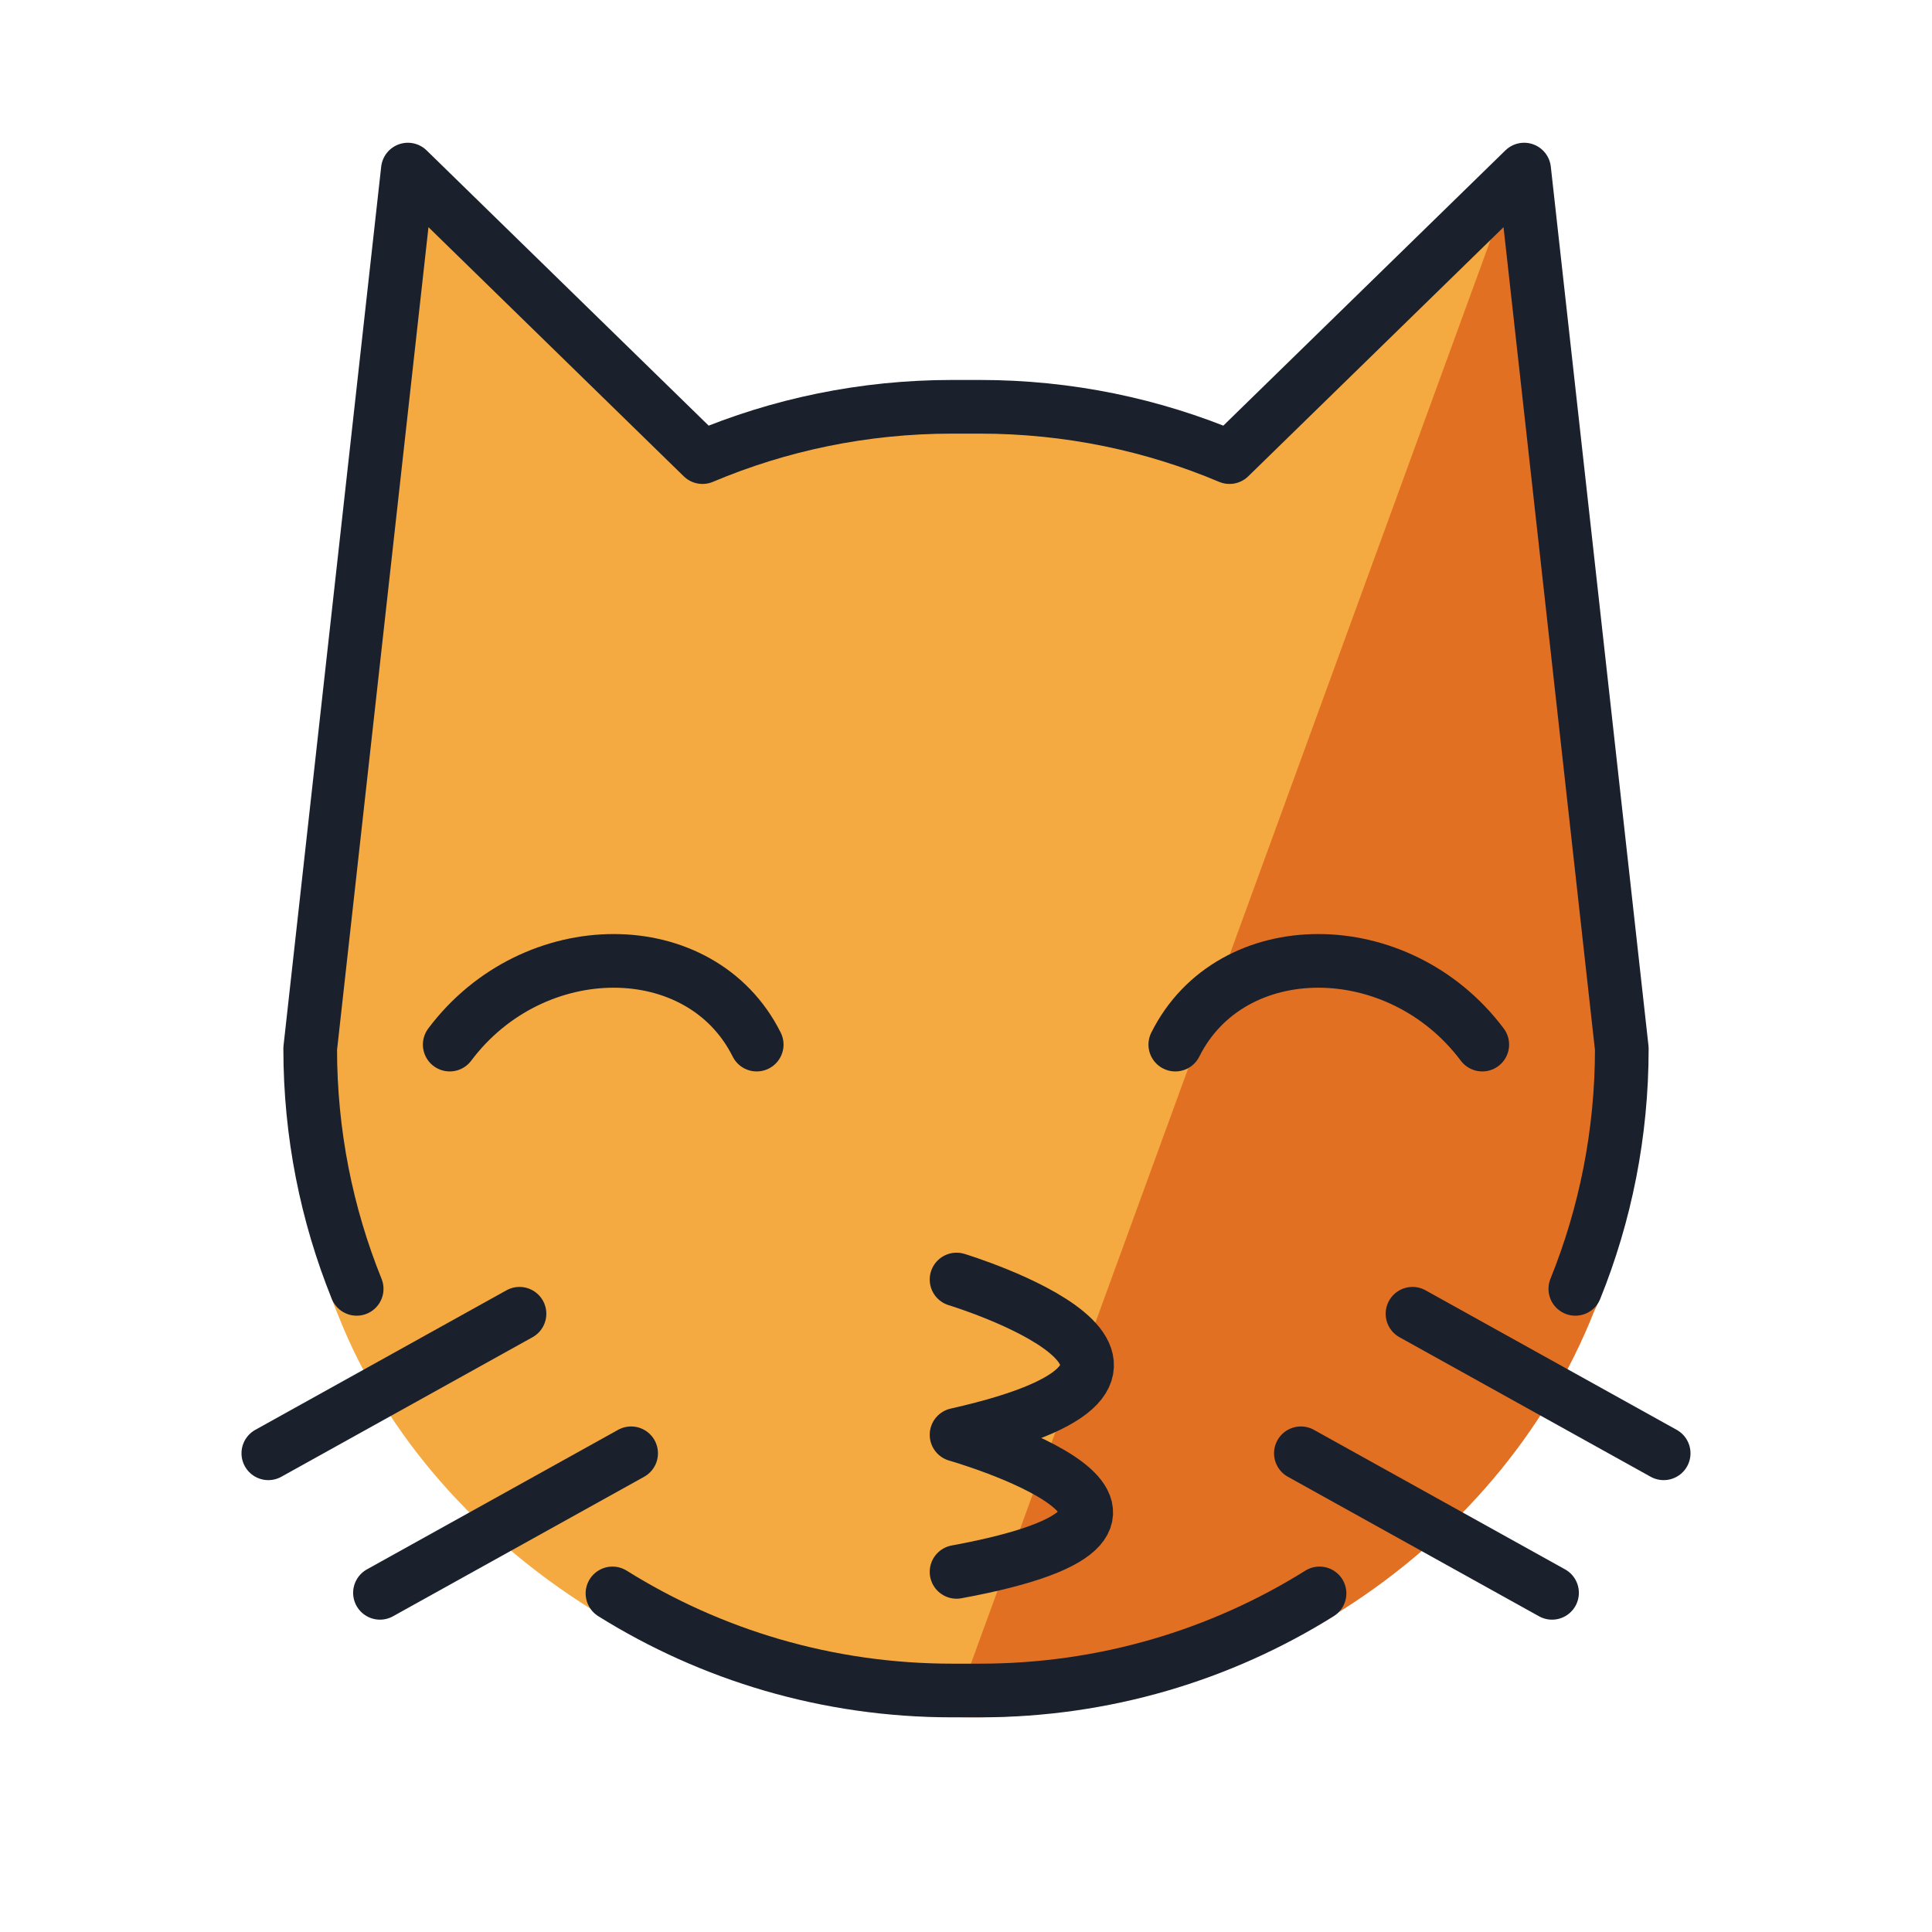
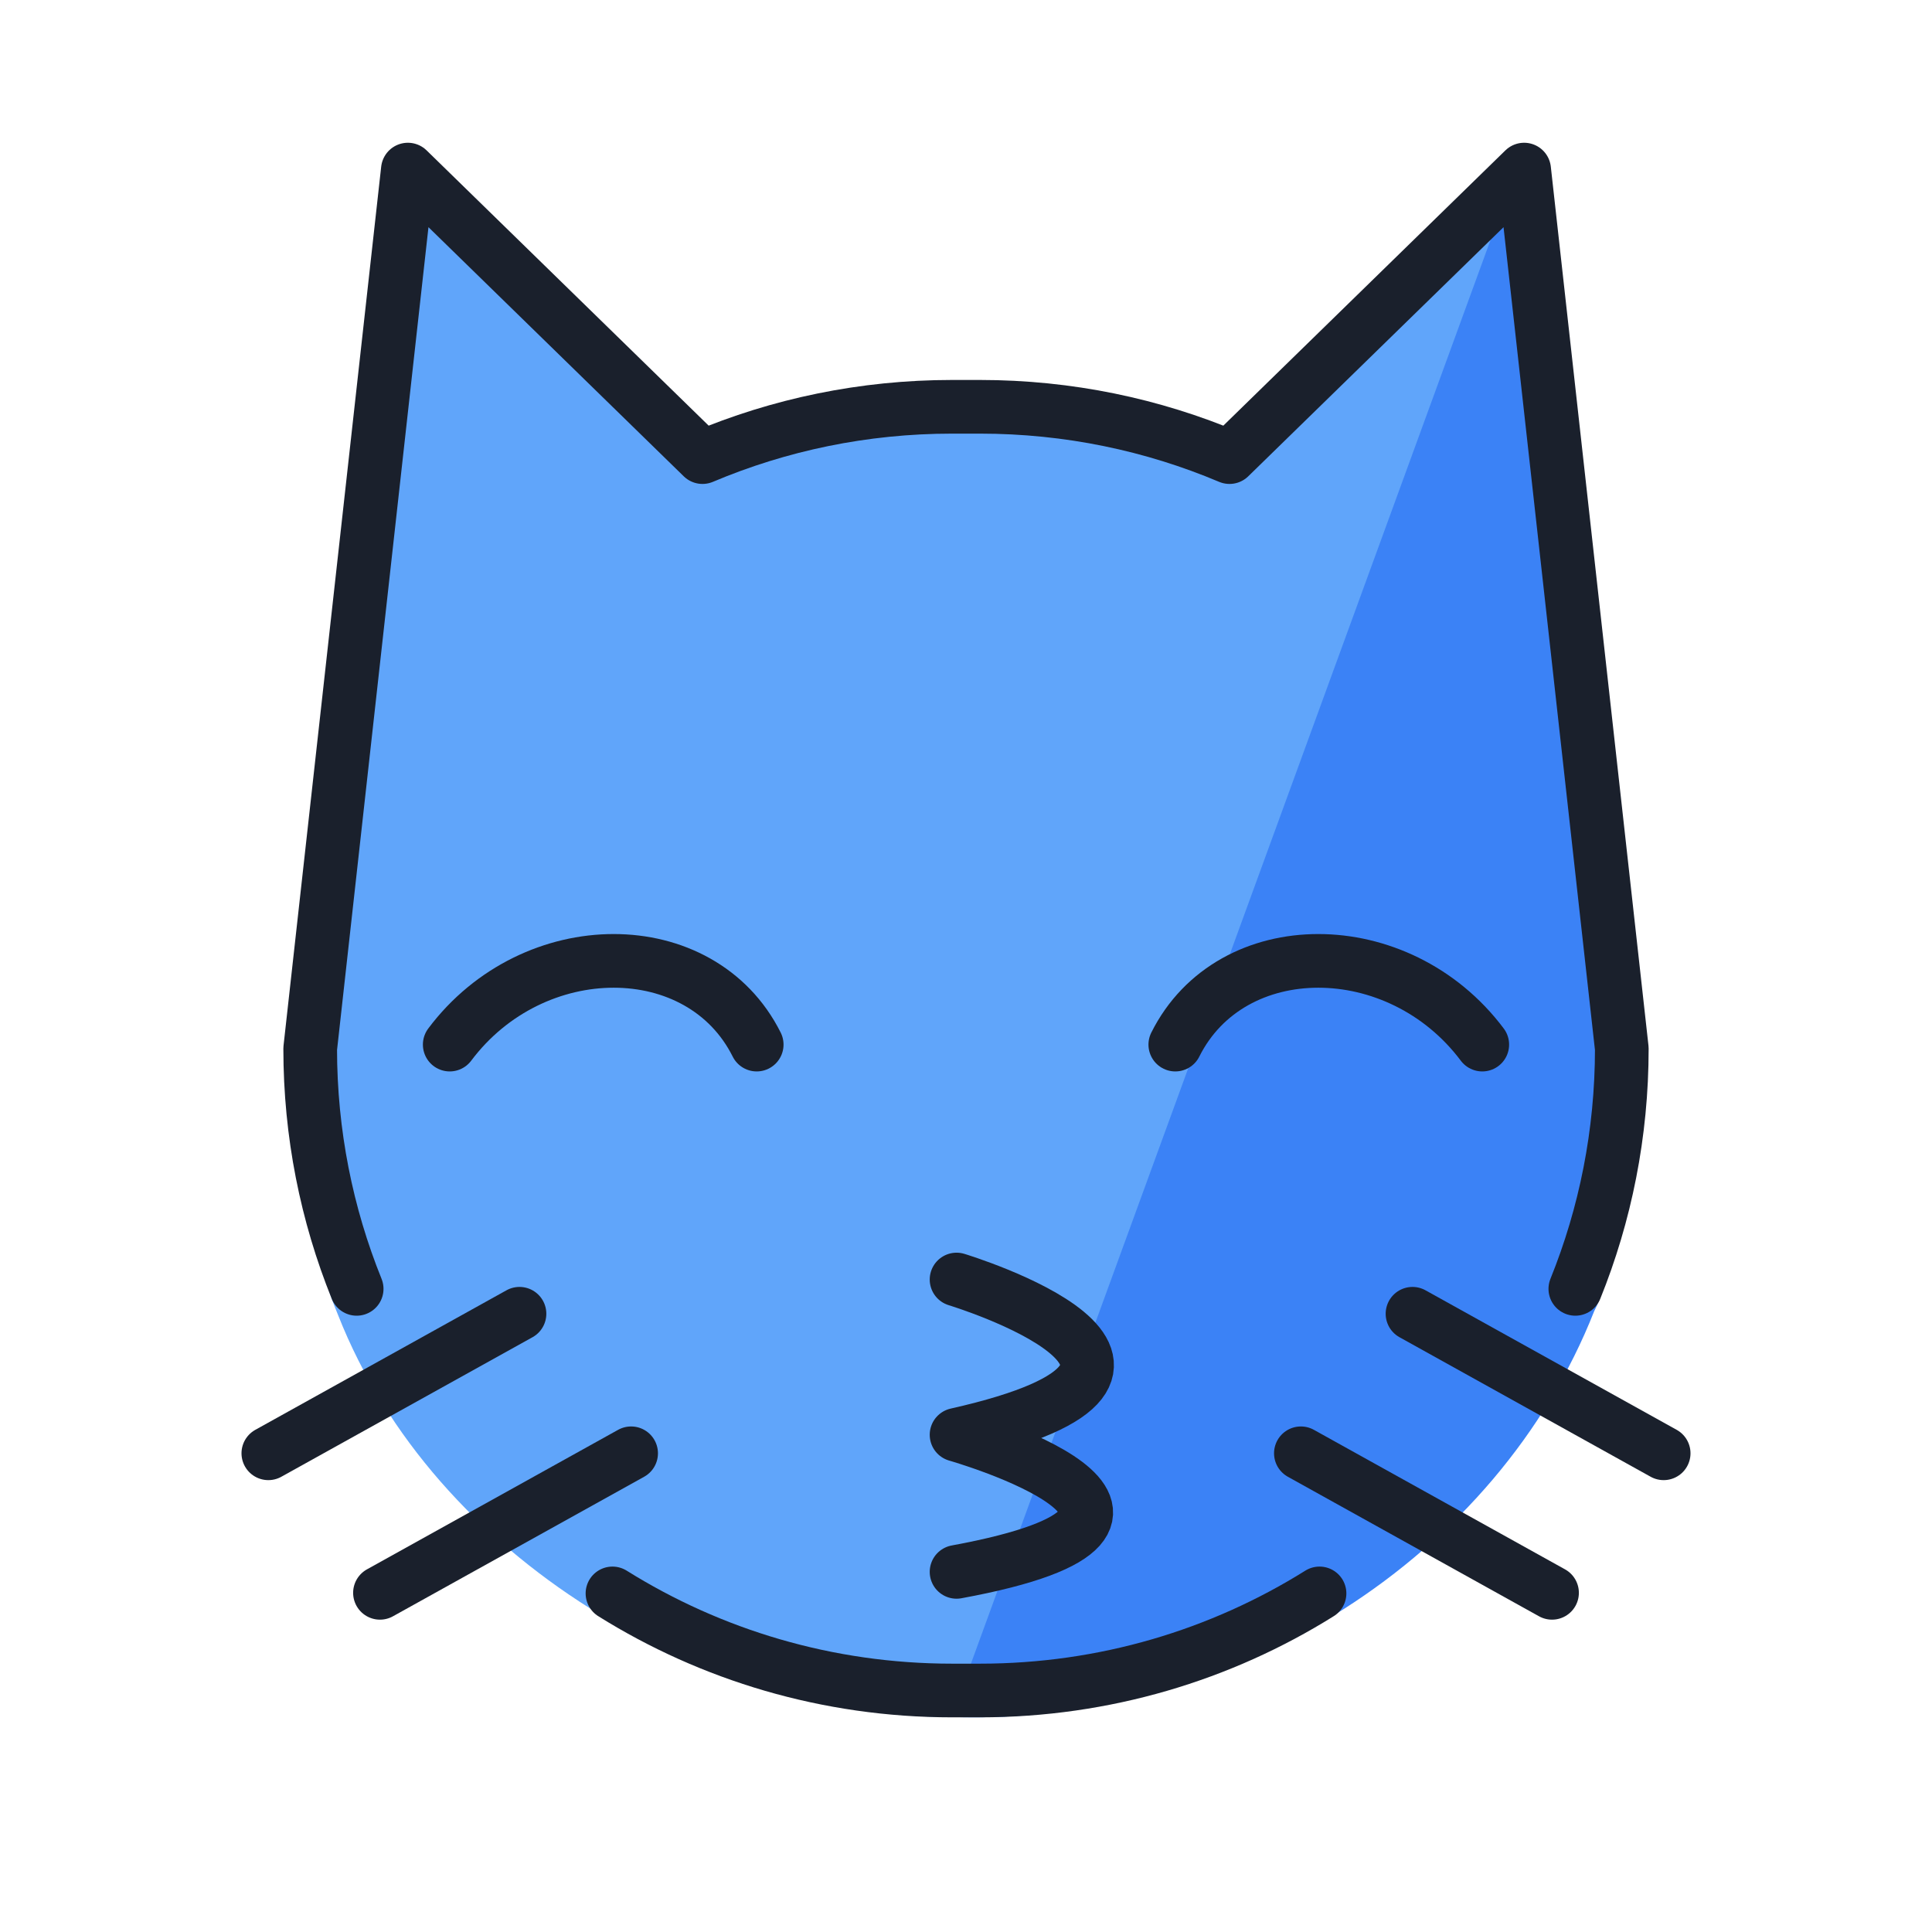
<svg xmlns="http://www.w3.org/2000/svg" id="emoji" viewBox="0 0 72 72">
  <g id="color">
-     <path fill="#F4AA41" d="M58.666,48.832c-3.598,9.117-12.631,15.155-23.207,15.155c-9.117,0-19.256-5.848-22.854-14.964 l-0.126-0.313c-1.141-2.86-0.957-6.36-0.957-9.632L15.188,6.706l10.228,10.08 c2.923-1.248,6.137-1.939,9.51-1.939H35.99c3.373,0,6.588,0.691,9.51,1.939L56.728,5.706l3.722,33.876 c0,3.272-0.628,6.397-1.771,9.257" />
-     <path fill="#E27022" d="M35.458,63.987c10.609,0.343,20.354-6.004,23.952-15.121l0.111-0.231 c1.141-2.86,0.958-6.896,0.958-10.169l-3.75-32.76" />
+     <path fill="#60A5FA" d="M58.666,48.832c-3.598,9.117-12.631,15.155-23.207,15.155c-9.117,0-19.256-5.848-22.854-14.964 l-0.126-0.313c-1.141-2.86-0.957-6.36-0.957-9.632L15.188,6.706l10.228,10.08 c2.923-1.248,6.137-1.939,9.51-1.939H35.99c3.373,0,6.588,0.691,9.51,1.939L56.728,5.706l3.722,33.876 c0,3.272-0.628,6.397-1.771,9.257" />
+     <path fill="#3B82F6" d="M35.458,63.987c10.609,0.343,20.354-6.004,23.952-15.121l0.111-0.231 c1.141-2.86,0.958-6.896,0.958-10.169l-3.75-32.76" />
  </g>
  <g id="hair" />
  <g id="skin" />
  <g id="skin-shadow" />
  <g id="line">
    <line x1="62" x2="52.64" y1="54.16" y2="48.96" fill="none" stroke="#1A202C" stroke-linecap="round" stroke-linejoin="round" stroke-miterlimit="10" stroke-width="2" />
    <line x1="57.84" x2="48.48" y1="59.36" y2="54.16" fill="none" stroke="#1A202C" stroke-linecap="round" stroke-linejoin="round" stroke-miterlimit="10" stroke-width="2" />
    <path fill="none" stroke="#1A202C" stroke-linecap="round" stroke-linejoin="round" stroke-miterlimit="10" stroke-width="2" d="M13.292,48.032c-1.117-2.765-1.732-5.787-1.732-8.952L15.2,6.32l10.98,10.715c2.858-1.207,6.001-1.875,9.3-1.875 h1.04c3.299,0,6.442,0.668,9.3,1.875L56.8,6.32l3.64,32.76c0,3.165-0.614,6.186-1.732,8.952" />
    <path fill="none" stroke="#1A202C" stroke-linecap="round" stroke-linejoin="round" stroke-miterlimit="10" stroke-width="2" d="M22.825,59.382C26.497,61.676,30.834,63,35.48,63h1.04c4.646,0,8.985-1.324,12.655-3.618" />
    <line x1="10" x2="19.36" y1="54.16" y2="48.96" fill="none" stroke="#1A202C" stroke-linecap="round" stroke-linejoin="round" stroke-miterlimit="10" stroke-width="2" />
    <line x1="14.16" x2="23.52" y1="59.36" y2="54.16" fill="none" stroke="#1A202C" stroke-linecap="round" stroke-linejoin="round" stroke-miterlimit="10" stroke-width="2" />
    <path fill="none" stroke="#1A202C" stroke-linecap="round" stroke-linejoin="round" stroke-miterlimit="10" stroke-width="2" d="M55.24,38.929c-3.12-4.16-9.36-4.16-11.44,0" />
    <path fill="none" stroke="#1A202C" stroke-linecap="round" stroke-linejoin="round" stroke-miterlimit="10" stroke-width="2" d="M16.76,38.929c3.12-4.16,9.36-4.16,11.44,0" />
    <path fill="none" stroke="#1A202C" stroke-linecap="round" stroke-linejoin="round" stroke-miterlimit="10" stroke-width="2" d="M35.648,47.684c0,0,10.946,3.323,0,5.786c0,0,10.876,3.108,0,5.109" />
  </g>
</svg>
